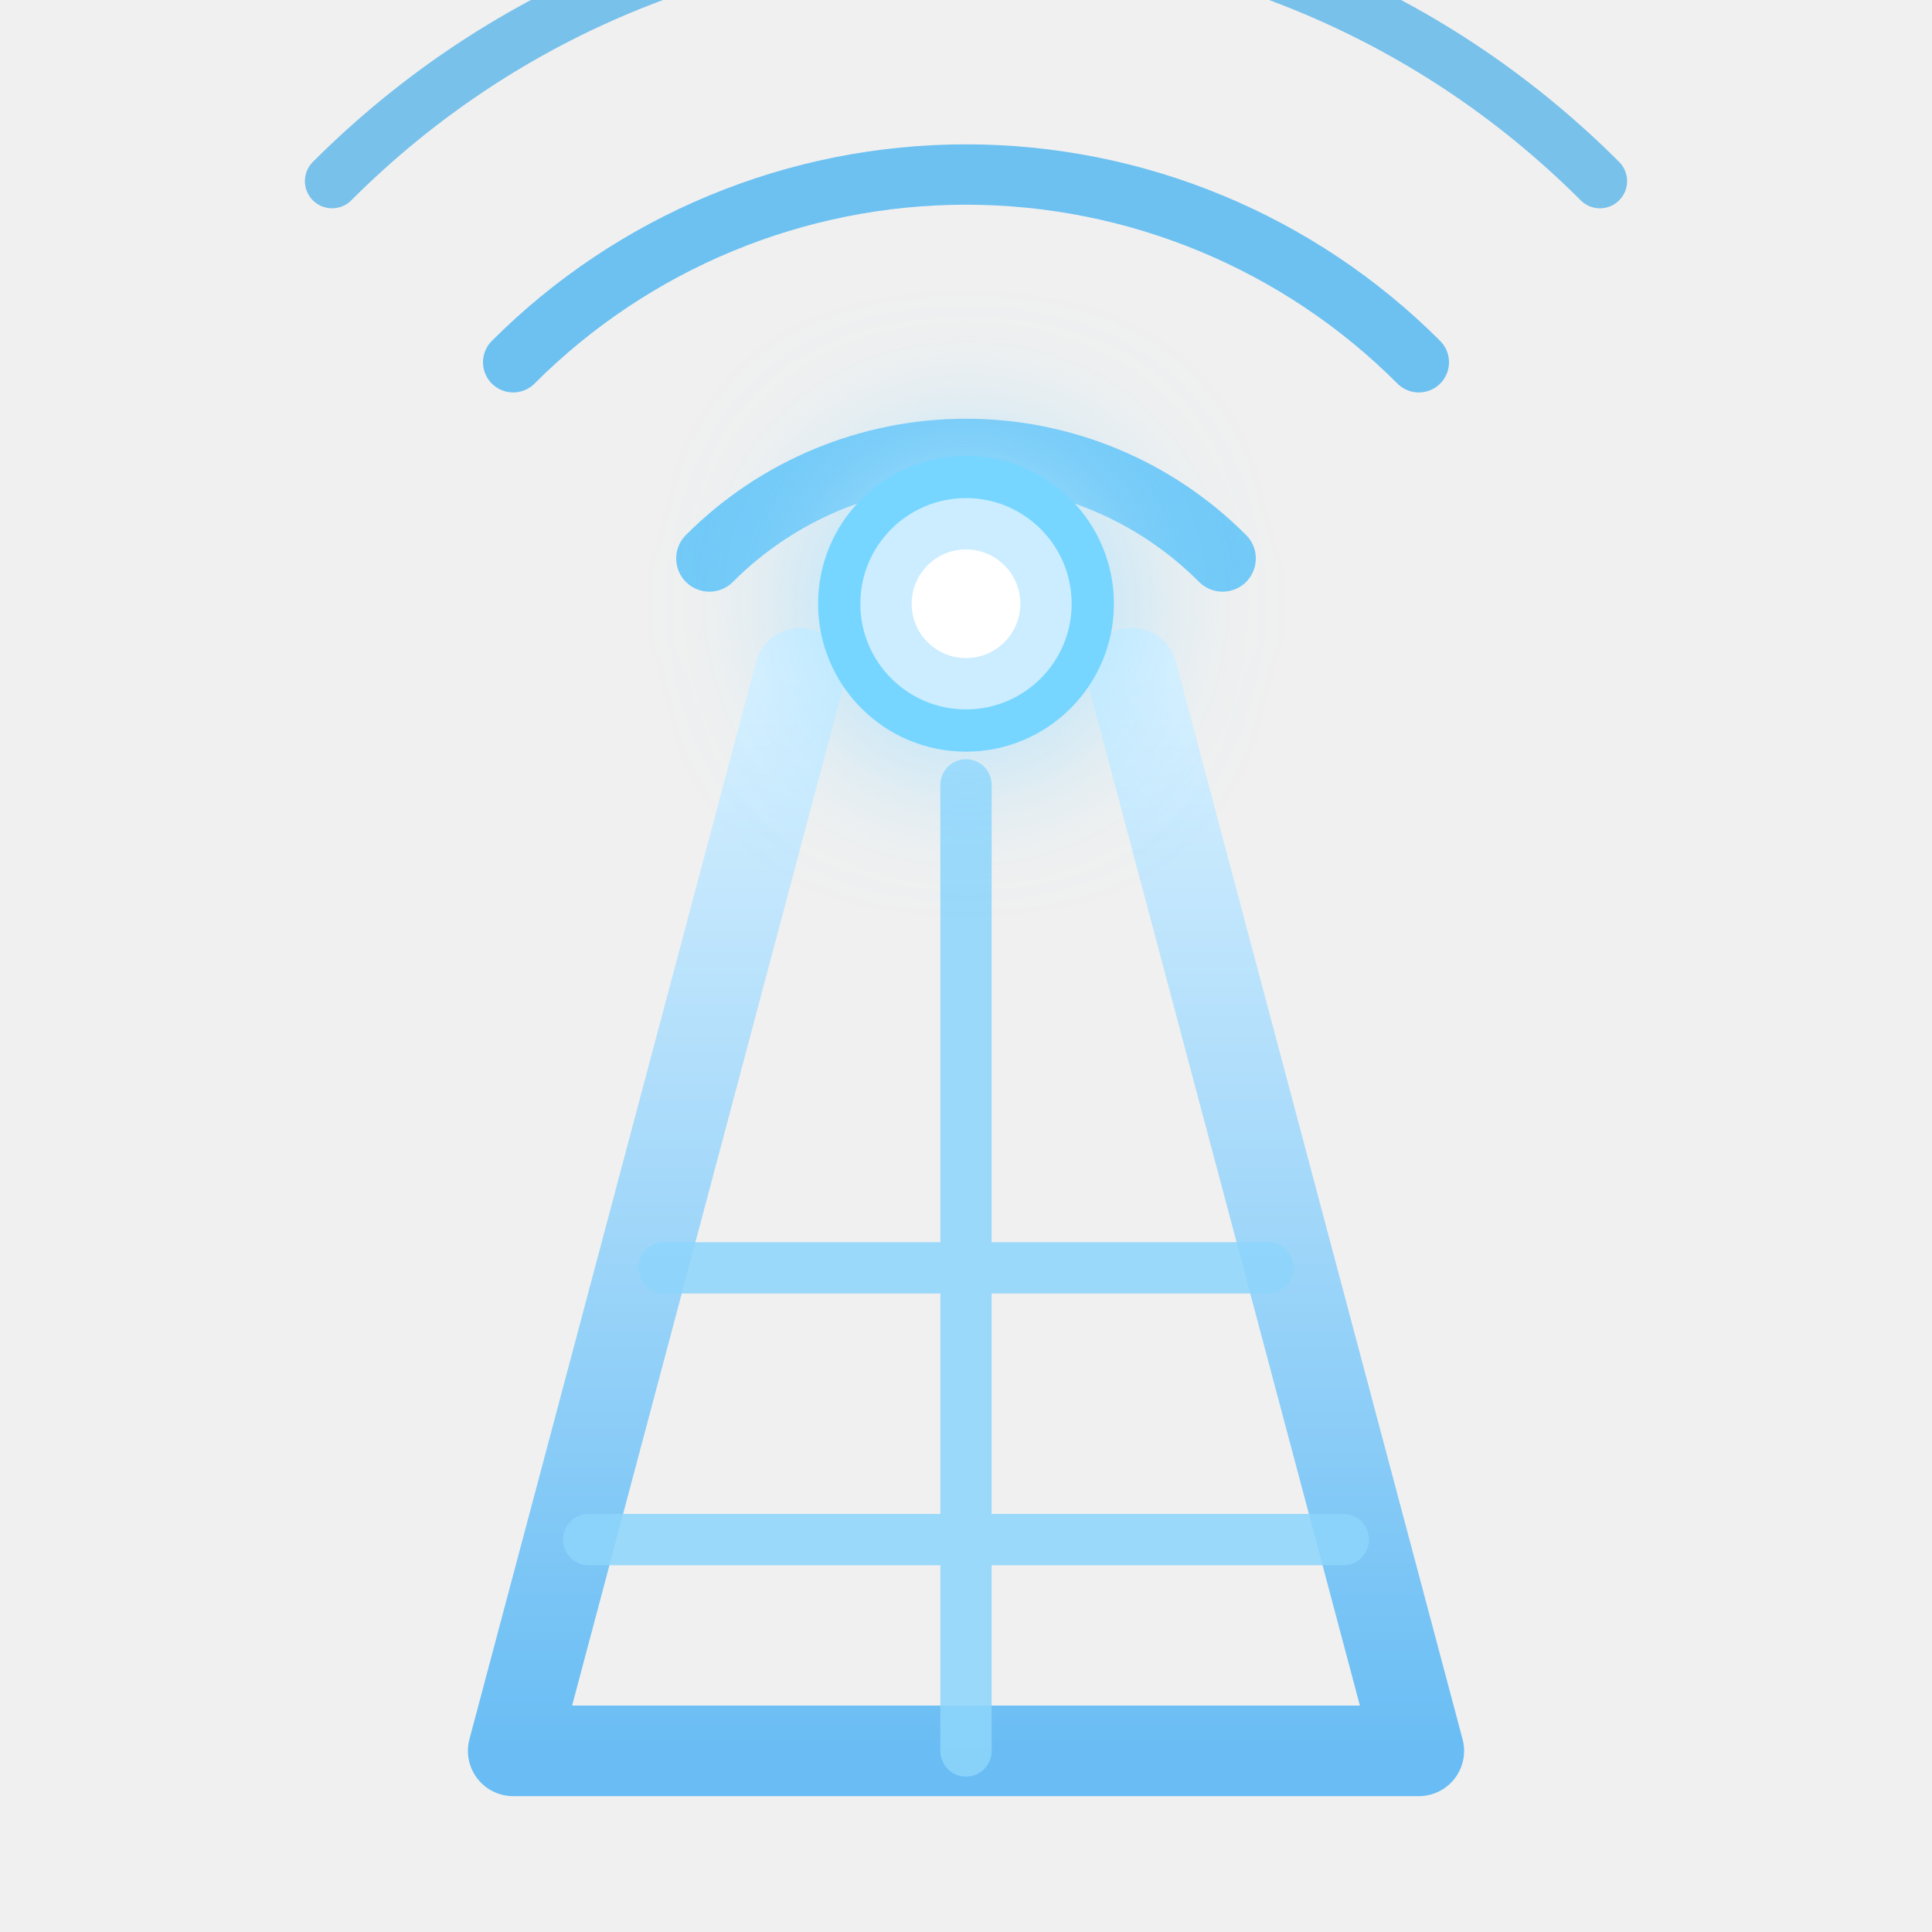
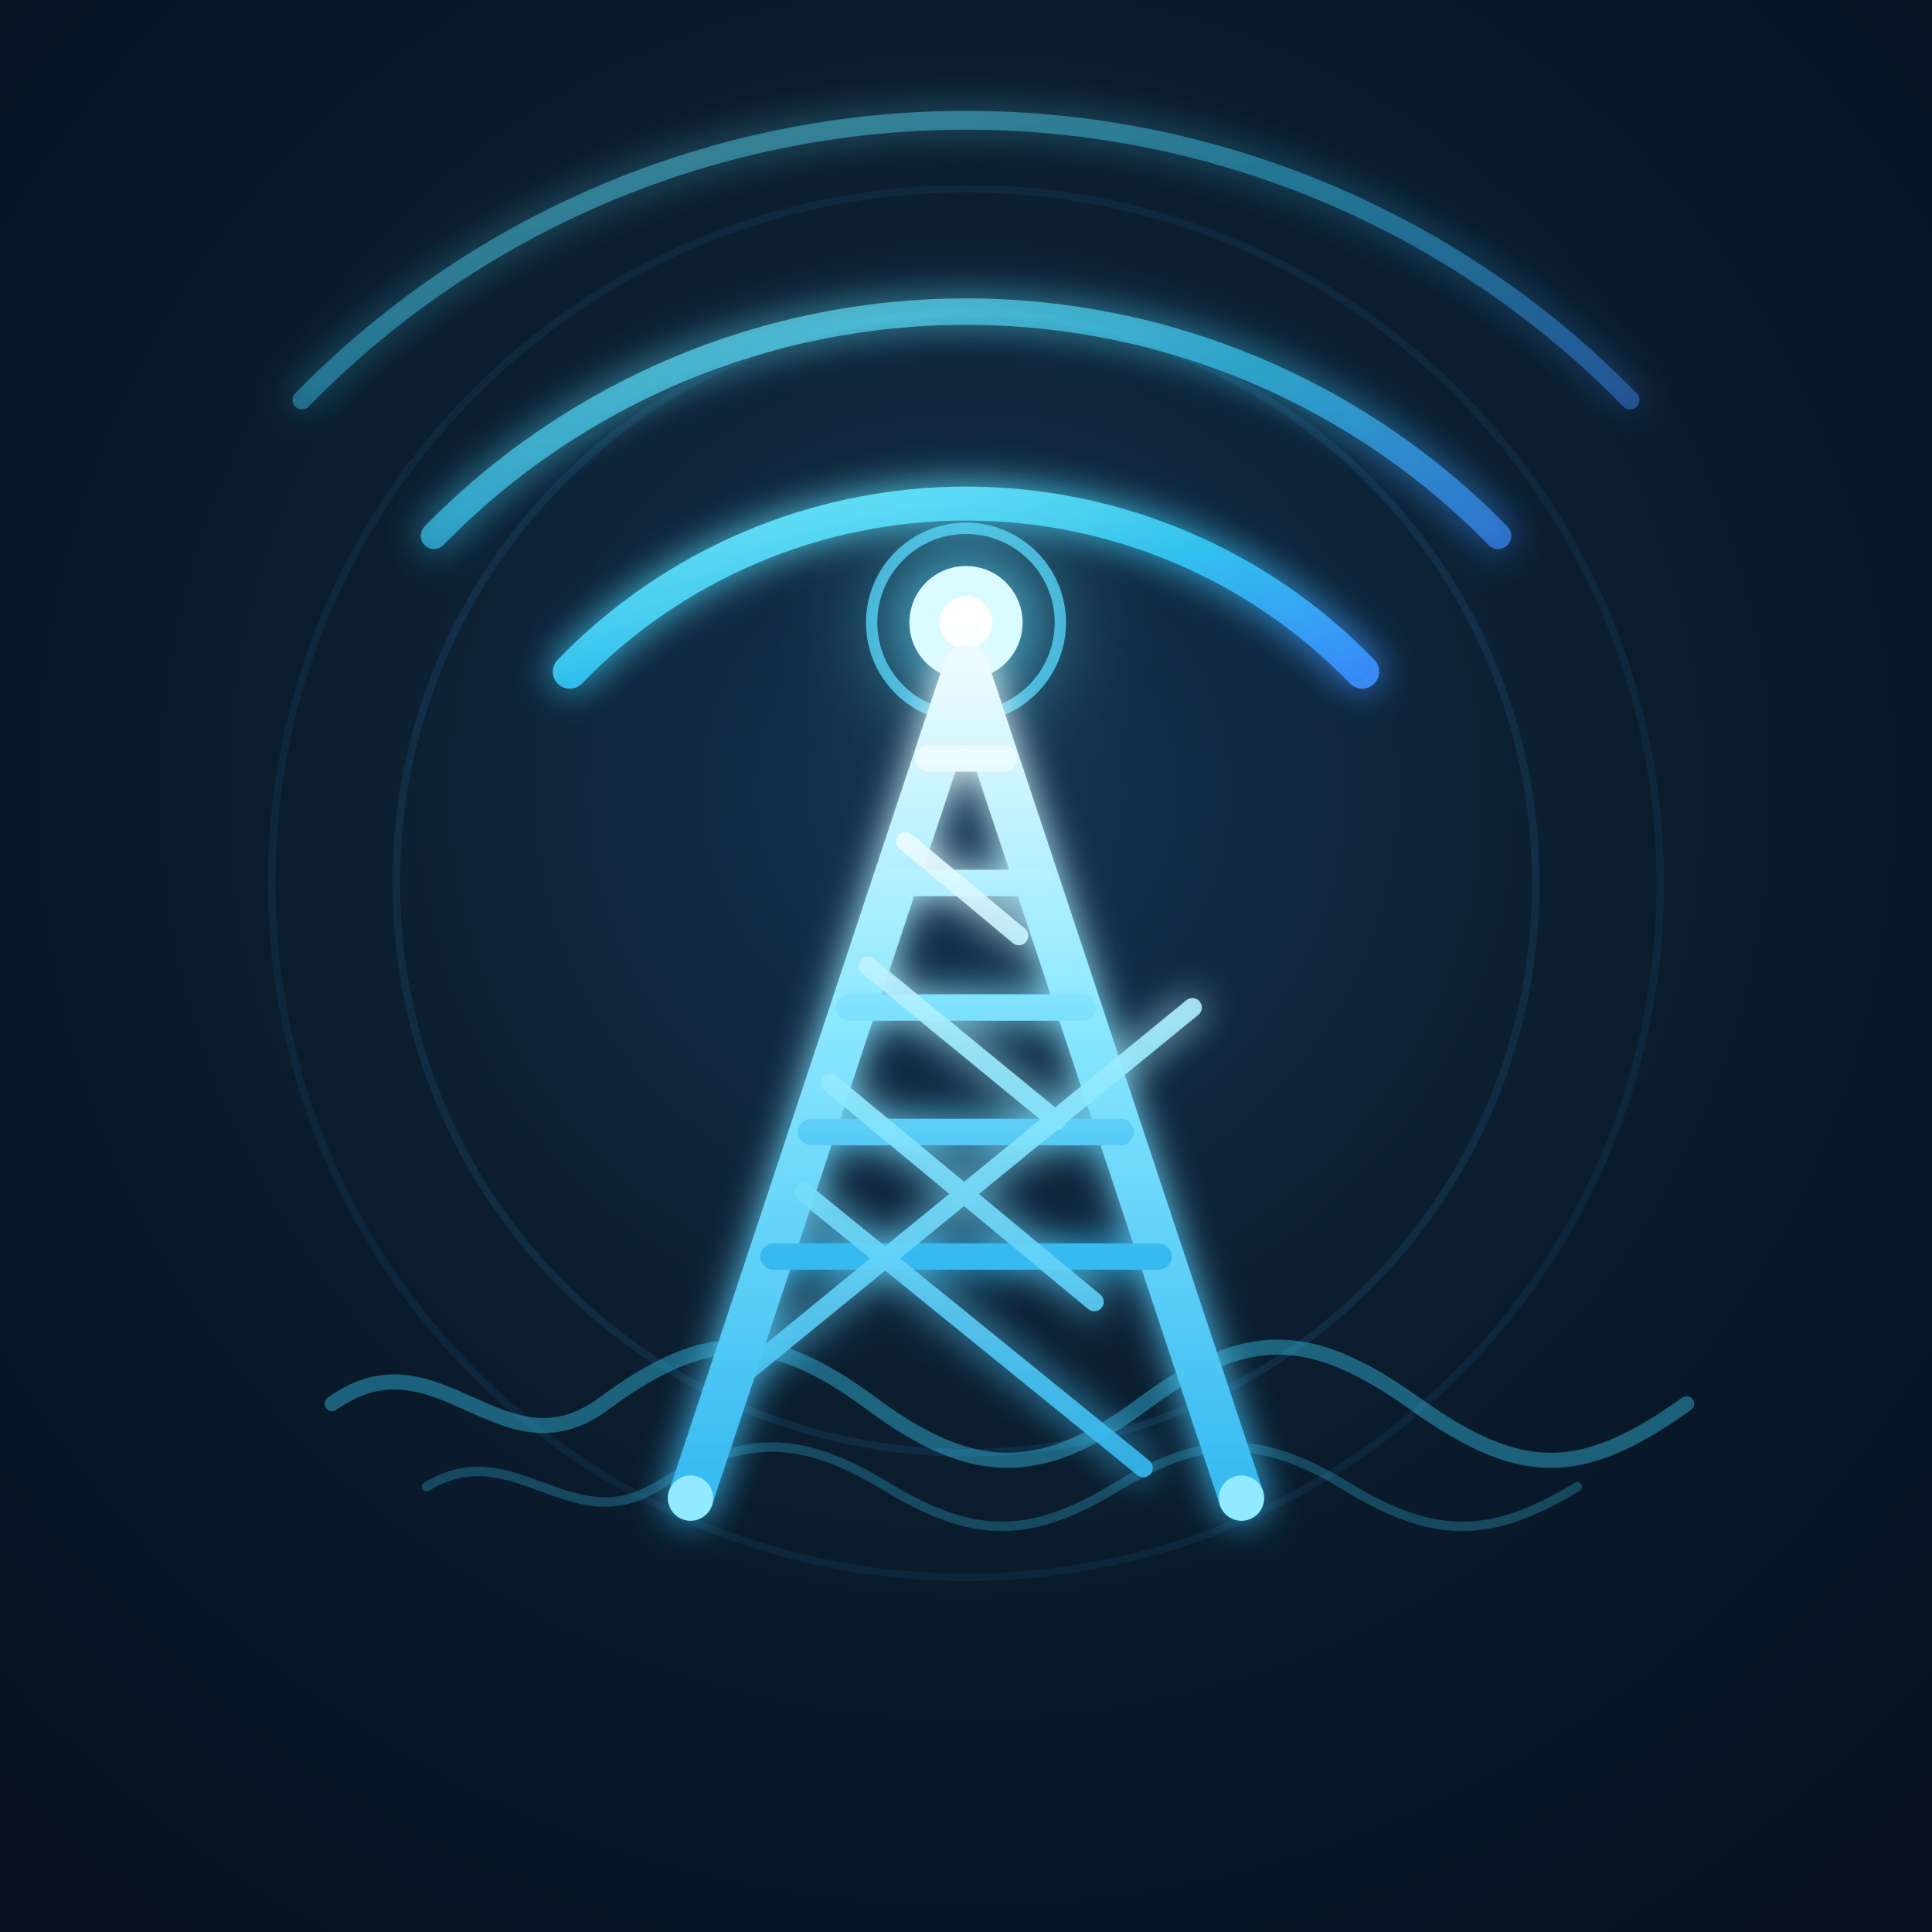
- <svg xmlns="http://www.w3.org/2000/svg" viewBox="0 0 64 64" role="img" aria-labelledby="title desc">
+ <svg xmlns="http://www.w3.org/2000/svg" width="512" height="512" viewBox="0 0 512 512" role="img" aria-labelledby="title desc">
  <defs>
-     <linearGradient id="mast" x1="0" y1="0" x2="0" y2="1">
-       <stop offset="0" stop-color="#d9f1ff" />
-       <stop offset="1" stop-color="#69bdf4" />
+     <radialGradient id="bg" cx="50%" cy="41%" r="72%">
+       <stop offset="0" stop-color="#163451" />
+       <stop offset=".46" stop-color="#0b1d2e" />
+       <stop offset="1" stop-color="#07111f" />
+     </radialGradient>
+     <linearGradient id="tower" x1="0" y1="0" x2="0" y2="1">
+       <stop offset="0" stop-color="#ecfbff" />
+       <stop offset=".42" stop-color="#8be8ff" />
+       <stop offset="1" stop-color="#35b9f0" />
    </linearGradient>
-     <filter id="glow" x="-80%" y="-80%" width="260%" height="260%">
-       <feGaussianBlur stdDeviation="2.4" result="blur" />
+     <linearGradient id="ring" x1="0" y1="0" x2="1" y2="1">
+       <stop offset="0" stop-color="#78f0ff" />
+       <stop offset=".52" stop-color="#36c8f4" />
+       <stop offset="1" stop-color="#3b8fff" />
+     </linearGradient>
+     <filter id="cyanGlow" x="-80%" y="-80%" width="260%" height="260%">
+       <feGaussianBlur stdDeviation="10" result="b" />
+       <feColorMatrix in="b" type="matrix" values="0 0 0 0 0.12 0 0 0 0 0.78 0 0 0 0 1 0 0 0 1 0" />
      <feMerge>
-         <feMergeNode in="blur" />
+         <feMergeNode />
+         <feMergeNode in="SourceGraphic" />
+       </feMerge>
+     </filter>
+     <filter id="softGlow" x="-50%" y="-50%" width="200%" height="200%">
+       <feGaussianBlur stdDeviation="5" result="b" />
+       <feMerge>
+         <feMergeNode in="b" />
        <feMergeNode in="SourceGraphic" />
      </feMerge>
    </filter>
  </defs>
-   <g fill="none" stroke-linecap="round" stroke-linejoin="round">
-     <path d="M23.5 18.5a12 12 0 0 1 17 0" stroke="#72c9f7" stroke-width="2.2" />
-     <path d="M17 12a21.2 21.2 0 0 1 30 0" stroke="#5ebbf1" stroke-width="2" opacity=".9" />
-     <path d="M11 6a29.7 29.7 0 0 1 42 0" stroke="#4aaee9" stroke-width="1.8" opacity=".72" />
-     <path d="M26.5 22.3 17 58h30l-9.5-35.7" stroke="url(#mast)" stroke-width="3" />
-     <path d="M22 42h20M19.5 51h25M32 26v32" stroke="#8dd5fb" stroke-width="1.7" opacity=".86" />
+   <rect width="512" height="512" rx="0" fill="url(#bg)" />
+   <circle cx="256" cy="234" r="184" fill="none" stroke="#163f5f" stroke-width="2" opacity=".32" />
+   <circle cx="256" cy="234" r="151" fill="none" stroke="#1b5279" stroke-width="2" opacity=".28" />
+   <g fill="none" stroke="url(#ring)" stroke-linecap="round" filter="url(#softGlow)">
+     <path d="M151 178a146 146 0 0 1 210 0" stroke-width="9" opacity=".92" />
+     <path d="M115 142a197 197 0 0 1 282 0" stroke-width="7" opacity=".66" />
+     <path d="M80 106a246 246 0 0 1 352 0" stroke-width="5" opacity=".42" />
  </g>
-   <circle cx="32" cy="20" r="4.2" fill="#cbedff" stroke="#76d6ff" stroke-width="1.4" filter="url(#glow)" />
-   <circle cx="32" cy="20" r="1.8" fill="#ffffff" />
+   <g opacity=".38" fill="none" stroke="#3ad5ff" stroke-linecap="round">
+     <path d="M88 372c28-20 45 20 72 0s44-20 71 0 45 20 72 0 44-20 72 0 44 20 72 0" stroke-width="4" />
+     <path d="M113 394c23-14 38 14 61 0s38-14 61 0 38 14 61 0 38-14 61 0 38 14 61 0" stroke-width="2.5" opacity=".65" />
+   </g>
+   <g filter="url(#cyanGlow)">
+     <circle cx="256" cy="165" r="15" fill="#d9fbff" />
+     <circle cx="256" cy="165" r="7" fill="#ffffff" />
+     <circle cx="256" cy="165" r="25" fill="none" stroke="#58dcff" stroke-width="3" opacity=".75" />
+   </g>
+   <g fill="none" stroke="url(#tower)" stroke-linecap="round" stroke-linejoin="round" filter="url(#softGlow)">
+     <path d="M256 177 183 397M256 177l73 220" stroke-width="12" />
+     <path d="M205 333h102M215 300h82M225 267h62M236 234h40M246 201h20" stroke-width="7" />
+     <path d="m196 365 120-98M213 316l90 73M220 287l70 58M230 256l50 41M240 223l30 25" stroke-width="5" opacity=".9" />
+     <path d="M166 397h180" stroke-width="12" />
+   </g>
+   <g fill="#91eaff">
+     <circle cx="183" cy="397" r="6" />
+     <circle cx="329" cy="397" r="6" />
+   </g>
</svg>
